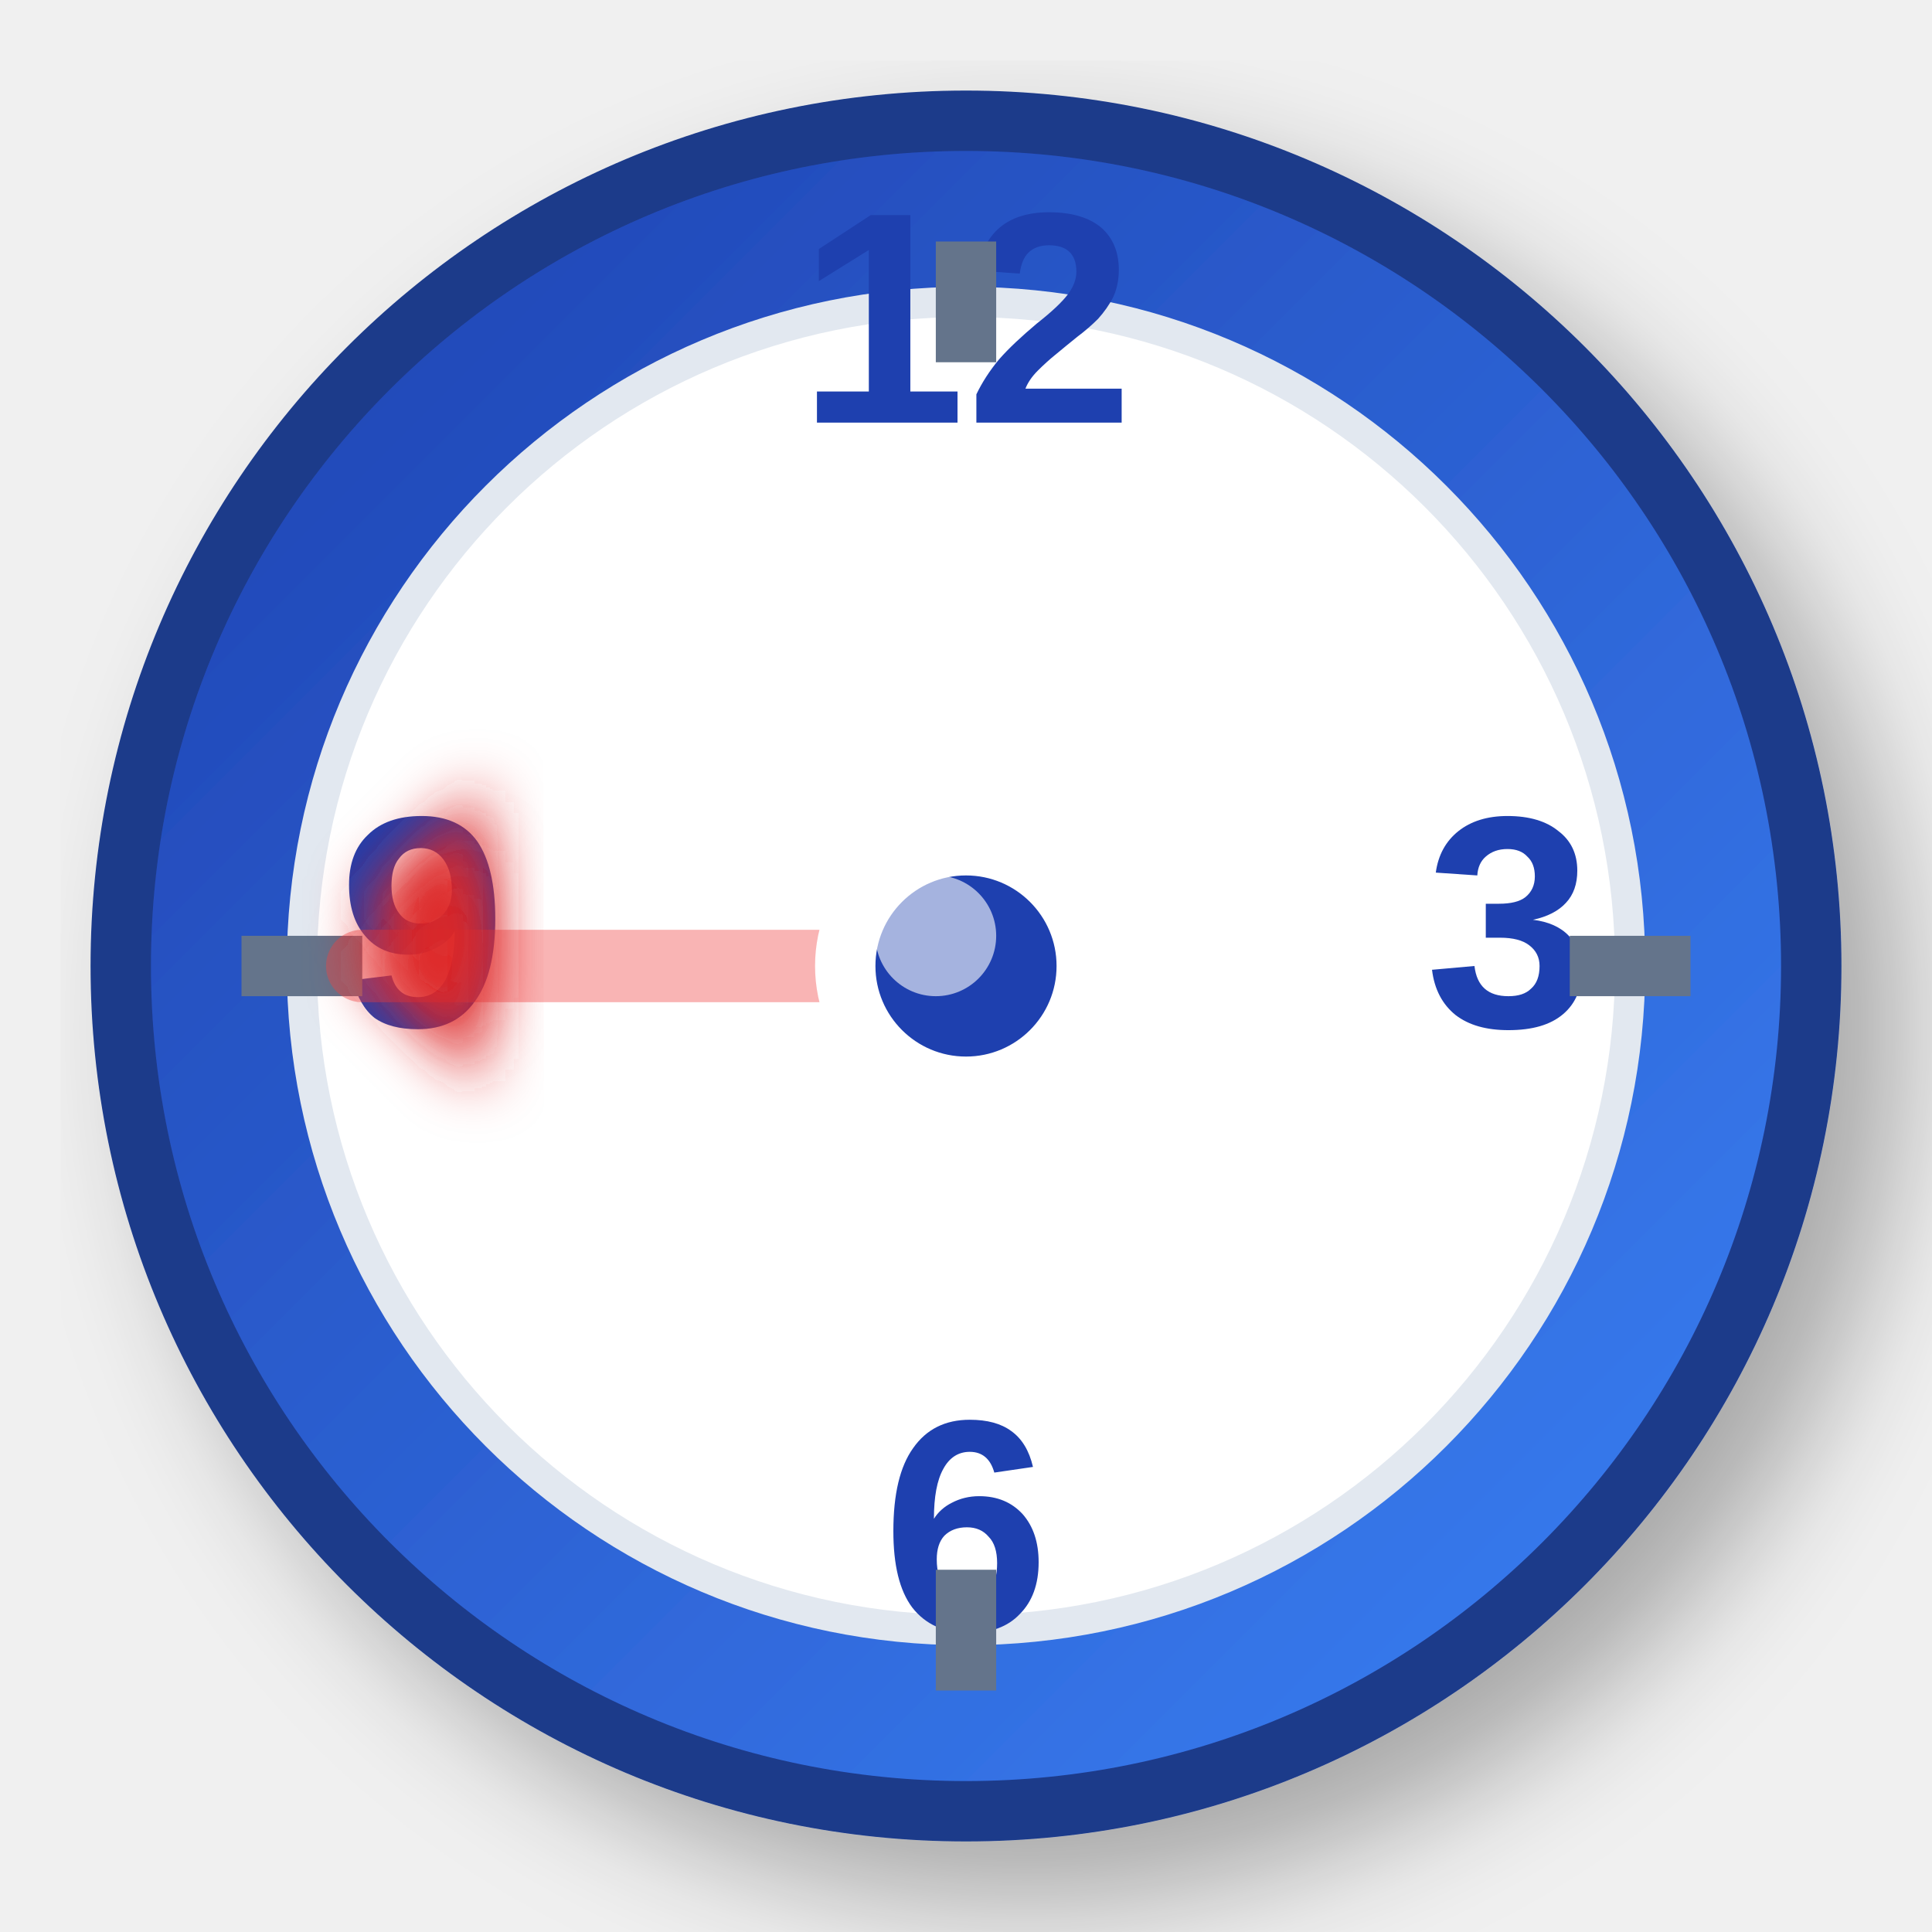
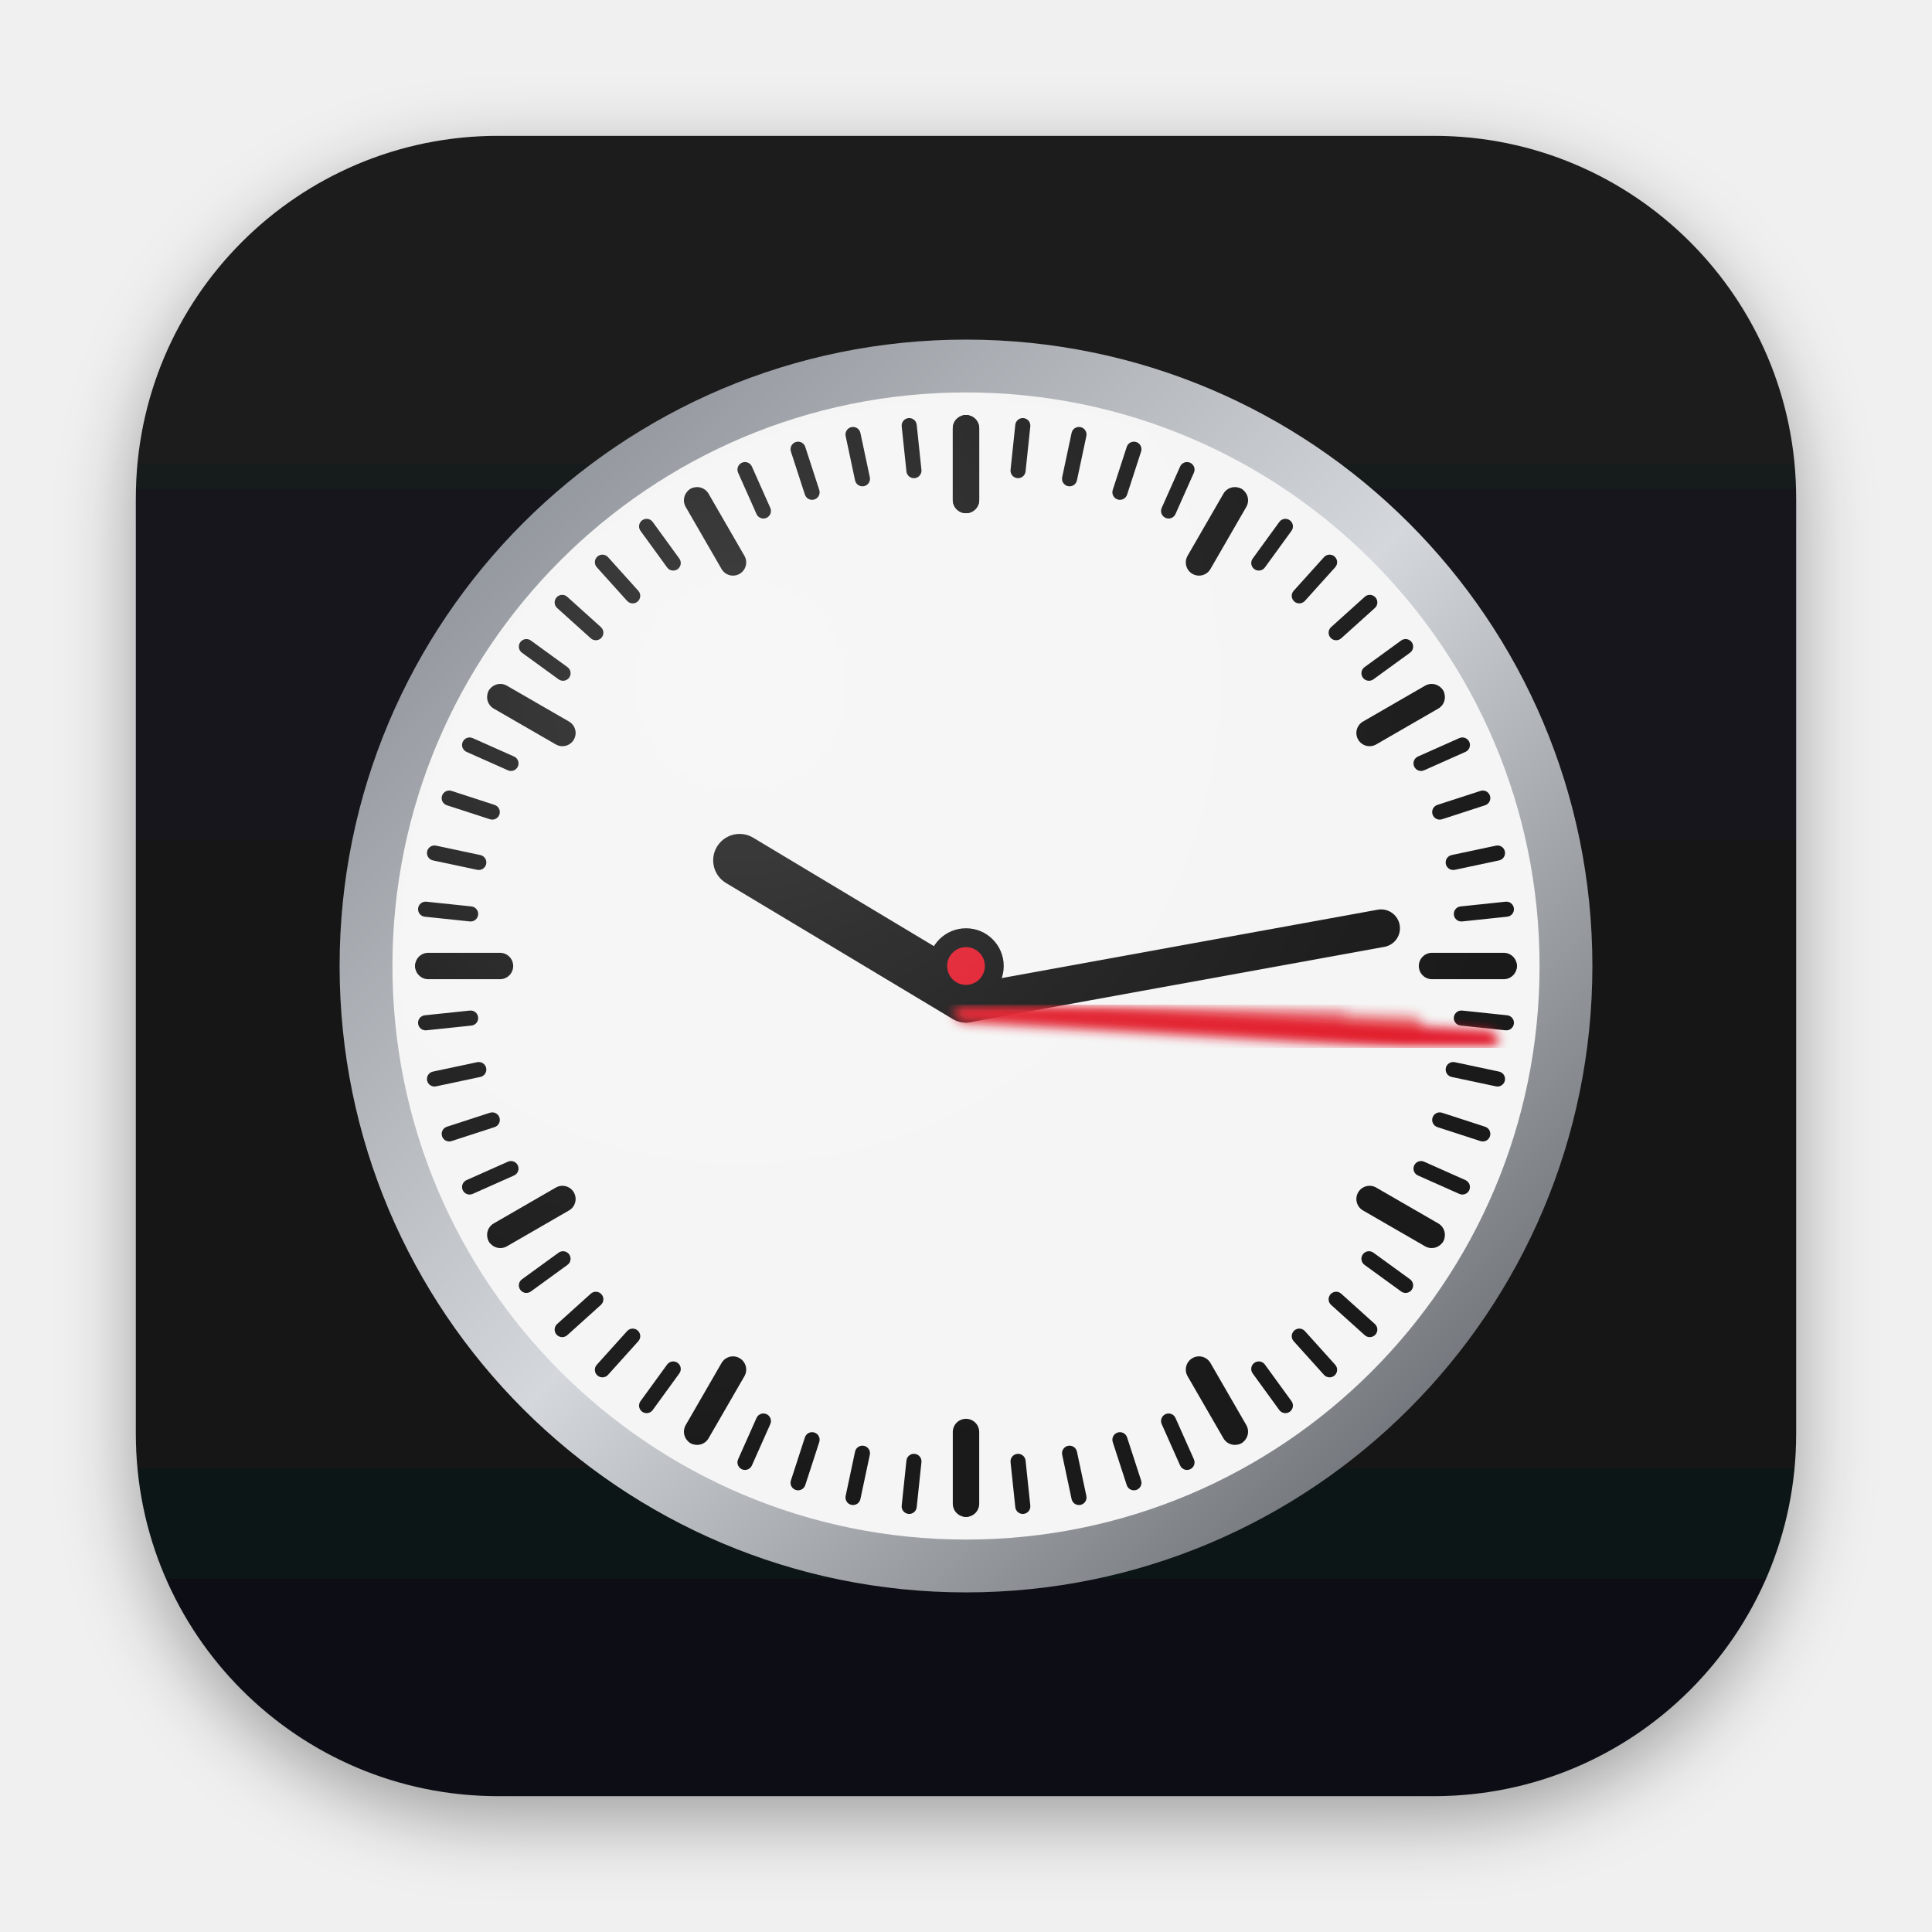
- <svg xmlns="http://www.w3.org/2000/svg" width="32" height="32" viewBox="0 0 32 32">
+ <svg xmlns="http://www.w3.org/2000/svg" width="512" height="512" viewBox="0 0 512 512">
  <defs>
-     <linearGradient id="clockGradient" x1="0%" y1="0%" x2="100%" y2="100%">
-       <stop offset="0%" style="stop-color:#1e40af;stop-opacity:1" />
-       <stop offset="100%" style="stop-color:#3b82f6;stop-opacity:1" />
+     <linearGradient id="matte" x1="0" y1="0" x2="0" y2="1">
+       <stop offset="0%" stop-color="#1c1c1f" />
+       <stop offset="100%" stop-color="#0f1012" />
    </linearGradient>
-     <linearGradient id="handGradient" x1="0%" y1="0%" x2="100%" y2="100%">
-       <stop offset="0%" style="stop-color:#ffffff;stop-opacity:1" />
-       <stop offset="100%" style="stop-color:#f1f5f9;stop-opacity:1" />
+     <linearGradient id="rim" x1="0" y1="0" x2="1" y2="1">
+       <stop offset="0%" stop-color="#7a7f86" />
+       <stop offset="50%" stop-color="#d4d7db" />
+       <stop offset="100%" stop-color="#4d5157" />
    </linearGradient>
-     <filter id="shadow" x="-50%" y="-50%" width="200%" height="200%">
-       <feDropShadow dx="1" dy="1" stdDeviation="1" flood-color="#000000" flood-opacity="0.3" />
+     <filter id="softShadow" x="-20%" y="-20%" width="140%" height="140%">
+       <feDropShadow dx="0" dy="6" stdDeviation="10" flood-color="#000" flood-opacity="0.35" />
    </filter>
-     <filter id="motionBlur" x="-50%" y="-50%" width="200%" height="200%">
-       <feGaussianBlur stdDeviation="0.5" result="blur" />
-       <feOffset dx="1" dy="0" result="offset" />
-       <feMerge>
-         <feMergeNode in="offset" />
-         <feMergeNode in="blur" />
-       </feMerge>
+     <filter id="motionBlur" x="-20%" y="-20%" width="140%" height="140%">
+       <feGaussianBlur stdDeviation="1.4" edgeMode="none" />
    </filter>
-     <filter id="redGlow" x="-50%" y="-50%" width="200%" height="200%">
-       <feGaussianBlur stdDeviation="1" result="glow" />
-       <feOffset dx="0" dy="0" result="offset" />
-       <feMerge>
-         <feMergeNode in="glow" />
-         <feMergeNode in="offset" />
-       </feMerge>
-     </filter>
-     <animateTransform id="secondHand" attributeName="transform" type="rotate" values="0 16 16;360 16 16" dur="60s" repeatCount="indefinite" />
-     <animateTransform id="minuteHand" attributeName="transform" type="rotate" values="0 16 16;360 16 16" dur="3600s" repeatCount="indefinite" />
-     <animateTransform id="hourHand" attributeName="transform" type="rotate" values="0 16 16;360 16 16" dur="43200s" repeatCount="indefinite" />
+     <radialGradient id="glass" cx="30%" cy="25%" r="70%">
+       <stop offset="0%" stop-color="#ffffff" stop-opacity="0.18" />
+       <stop offset="60%" stop-color="#ffffff" stop-opacity="0.05" />
+       <stop offset="100%" stop-color="#ffffff" stop-opacity="0" />
+     </radialGradient>
  </defs>
-   <circle cx="16" cy="16" r="14" fill="url(#clockGradient)" stroke="#1e3a8a" stroke-width="1" filter="url(#shadow)" />
-   <circle cx="16" cy="16" r="11" fill="#ffffff" stroke="#e2e8f0" stroke-width="0.5" />
-   <text x="16" y="7" text-anchor="middle" fill="#1e40af" font-family="Arial, sans-serif" font-size="5" font-weight="bold">12</text>
-   <text x="25" y="17" text-anchor="middle" fill="#1e40af" font-family="Arial, sans-serif" font-size="5" font-weight="bold">3</text>
-   <text x="16" y="27" text-anchor="middle" fill="#1e40af" font-family="Arial, sans-serif" font-size="5" font-weight="bold">6</text>
-   <text x="7" y="17" text-anchor="middle" fill="#1e40af" font-family="Arial, sans-serif" font-size="5" font-weight="bold">9</text>
-   <line x1="16" y1="4" x2="16" y2="6" stroke="#64748b" stroke-width="1" />
-   <line x1="28" y1="16" x2="26" y2="16" stroke="#64748b" stroke-width="1" />
-   <line x1="16" y1="28" x2="16" y2="26" stroke="#64748b" stroke-width="1" />
-   <line x1="4" y1="16" x2="6" y2="16" stroke="#64748b" stroke-width="1" />
-   <g transform="rotate(75 16 16)">
-     <line x1="16" y1="16" x2="16" y2="8" stroke="url(#handGradient)" stroke-width="2.5" stroke-linecap="round" filter="url(#shadow)" />
+   <g filter="url(#softShadow)">
+     <rect x="36" y="36" width="440" height="440" rx="96" fill="url(#matte)" />
  </g>
-   <g transform="rotate(180 16 16)">
-     <line x1="16" y1="16" x2="22" y2="16" stroke="url(#handGradient)" stroke-width="1.8" stroke-linecap="round" filter="url(#shadow)" />
+   <g transform="translate(256,256)">
+     <circle r="166" fill="url(#rim)" />
+     <circle r="152" fill="#f5f5f5" />
+     <g id="tick">
+       <rect x="-2" y="-146" width="4" height="16" fill="#1a1a1a" rx="2" />
+     </g>
+     <g>
+       <use href="#tick" />
+       <use href="#tick" transform="rotate(6)" />
+       <use href="#tick" transform="rotate(12)" />
+       <use href="#tick" transform="rotate(18)" />
+       <use href="#tick" transform="rotate(24)" />
+       <use href="#tick" transform="rotate(30)" />
+       <use href="#tick" transform="rotate(36)" />
+       <use href="#tick" transform="rotate(42)" />
+       <use href="#tick" transform="rotate(48)" />
+       <use href="#tick" transform="rotate(54)" />
+       <use href="#tick" transform="rotate(60)" />
+       <use href="#tick" transform="rotate(66)" />
+       <use href="#tick" transform="rotate(72)" />
+       <use href="#tick" transform="rotate(78)" />
+       <use href="#tick" transform="rotate(84)" />
+       <use href="#tick" transform="rotate(90)" />
+       <use href="#tick" transform="rotate(96)" />
+       <use href="#tick" transform="rotate(102)" />
+       <use href="#tick" transform="rotate(108)" />
+       <use href="#tick" transform="rotate(114)" />
+       <use href="#tick" transform="rotate(120)" />
+       <use href="#tick" transform="rotate(126)" />
+       <use href="#tick" transform="rotate(132)" />
+       <use href="#tick" transform="rotate(138)" />
+       <use href="#tick" transform="rotate(144)" />
+       <use href="#tick" transform="rotate(150)" />
+       <use href="#tick" transform="rotate(156)" />
+       <use href="#tick" transform="rotate(162)" />
+       <use href="#tick" transform="rotate(168)" />
+       <use href="#tick" transform="rotate(174)" />
+       <use href="#tick" transform="rotate(180)" />
+       <use href="#tick" transform="rotate(186)" />
+       <use href="#tick" transform="rotate(192)" />
+       <use href="#tick" transform="rotate(198)" />
+       <use href="#tick" transform="rotate(204)" />
+       <use href="#tick" transform="rotate(210)" />
+       <use href="#tick" transform="rotate(216)" />
+       <use href="#tick" transform="rotate(222)" />
+       <use href="#tick" transform="rotate(228)" />
+       <use href="#tick" transform="rotate(234)" />
+       <use href="#tick" transform="rotate(240)" />
+       <use href="#tick" transform="rotate(246)" />
+       <use href="#tick" transform="rotate(252)" />
+       <use href="#tick" transform="rotate(258)" />
+       <use href="#tick" transform="rotate(264)" />
+       <use href="#tick" transform="rotate(270)" />
+       <use href="#tick" transform="rotate(276)" />
+       <use href="#tick" transform="rotate(282)" />
+       <use href="#tick" transform="rotate(288)" />
+       <use href="#tick" transform="rotate(294)" />
+       <use href="#tick" transform="rotate(300)" />
+       <use href="#tick" transform="rotate(306)" />
+       <use href="#tick" transform="rotate(312)" />
+       <use href="#tick" transform="rotate(318)" />
+       <use href="#tick" transform="rotate(324)" />
+       <use href="#tick" transform="rotate(330)" />
+       <use href="#tick" transform="rotate(336)" />
+       <use href="#tick" transform="rotate(342)" />
+       <use href="#tick" transform="rotate(348)" />
+       <use href="#tick" transform="rotate(354)" />
+     </g>
+     <g id="htick">
+       <rect x="-3.5" y="-146" width="7" height="26" fill="#1a1a1a" rx="3.5" />
+     </g>
+     <g>
+       <use href="#htick" />
+       <use href="#htick" transform="rotate(30)" />
+       <use href="#htick" transform="rotate(60)" />
+       <use href="#htick" transform="rotate(90)" />
+       <use href="#htick" transform="rotate(120)" />
+       <use href="#htick" transform="rotate(150)" />
+       <use href="#htick" transform="rotate(180)" />
+       <use href="#htick" transform="rotate(210)" />
+       <use href="#htick" transform="rotate(240)" />
+       <use href="#htick" transform="rotate(270)" />
+       <use href="#htick" transform="rotate(300)" />
+       <use href="#htick" transform="rotate(330)" />
+     </g>
+     <g stroke-linecap="round">
+       <line x1="0" y1="8" x2="-60" y2="-28" stroke="#1a1a1a" stroke-width="14" />
+       <line x1="0" y1="10" x2="110" y2="-10" stroke="#1a1a1a" stroke-width="10" />
+       <g filter="url(#motionBlur)">
+         <path d="M 0 12 L 138 20" stroke="#e21c2d" stroke-width="6" stroke-linecap="round" />
+         <path d="M 0 12 L 118 16" stroke="#e21c2d" stroke-opacity="0.55" stroke-width="6" stroke-linecap="round" />
+         <path d="M 0 12 L 98 12" stroke="#e21c2d" stroke-opacity="0.25" stroke-width="6" stroke-linecap="round" />
+       </g>
+       <circle r="10" fill="#1a1a1a" />
+       <circle r="5" fill="#e21c2d" />
+     </g>
+     <circle r="150" fill="url(#glass)" />
  </g>
-   <g transform="rotate(270 16 16)">
-     <line x1="16" y1="16" x2="16" y2="6" stroke="#dc2626" stroke-width="3" stroke-linecap="round" opacity="0.3" filter="url(#redGlow)" />
-     <line x1="16" y1="16" x2="16" y2="6" stroke="#ef4444" stroke-width="1.2" stroke-linecap="round" opacity="0.4" />
-     <line x1="16" y1="16" x2="16" y2="6" stroke="#dc2626" stroke-width="2" stroke-linecap="round" filter="url(#motionBlur)" />
-     <polygon points="16,6 14,8 18,8" fill="#dc2626" filter="url(#motionBlur)" />
-   </g>
-   <circle cx="16" cy="16" r="2" fill="#1e40af" stroke="#ffffff" stroke-width="1" />
-   <circle cx="15.5" cy="15.5" r="1" fill="#ffffff" opacity="0.6" />
</svg>
